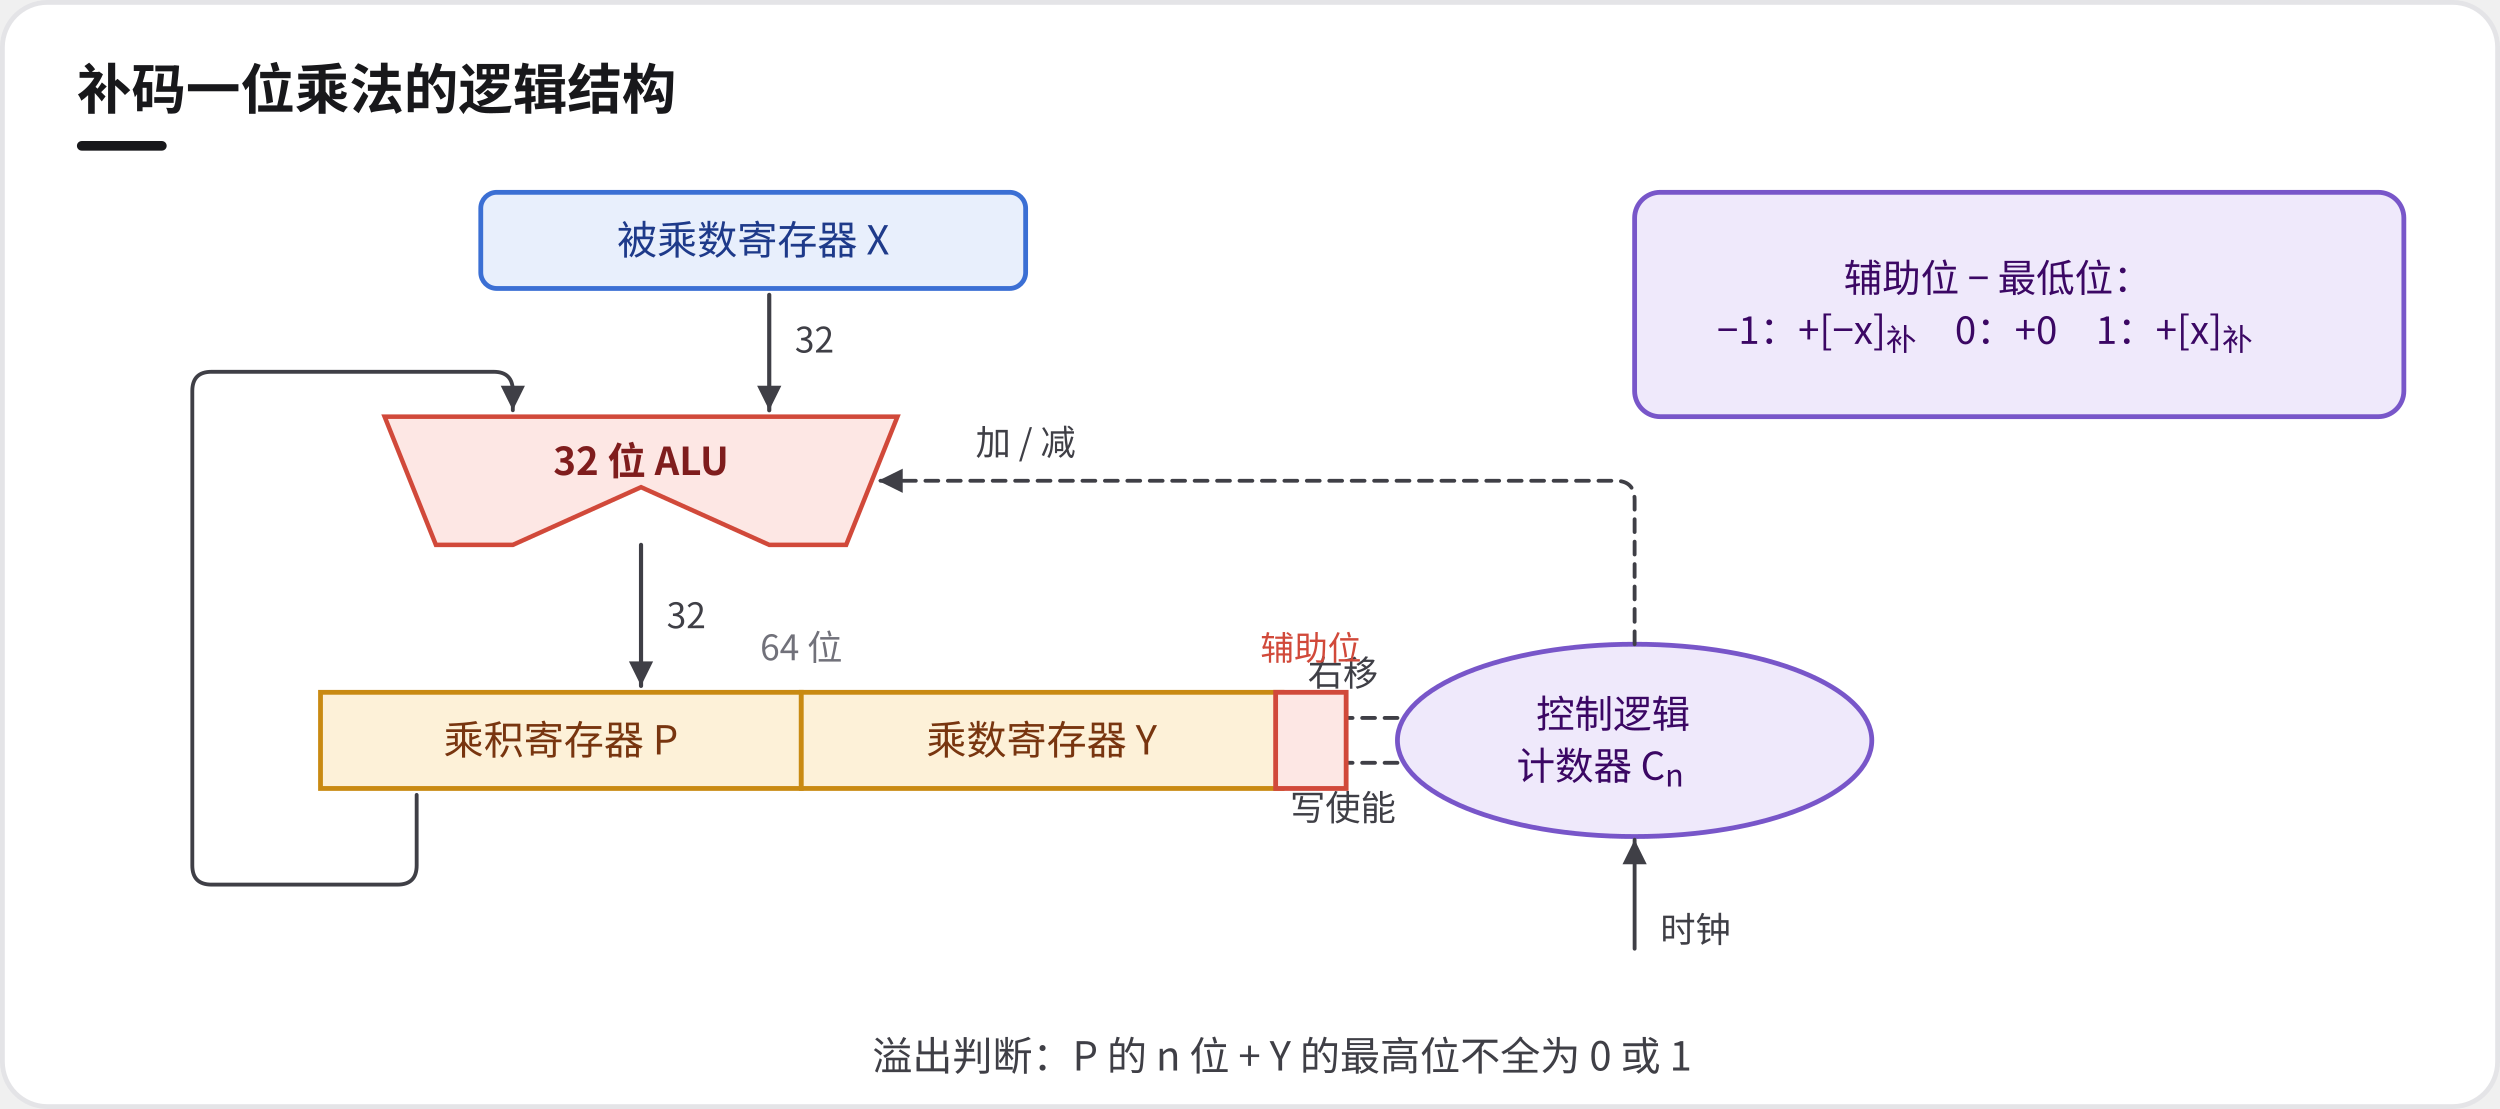
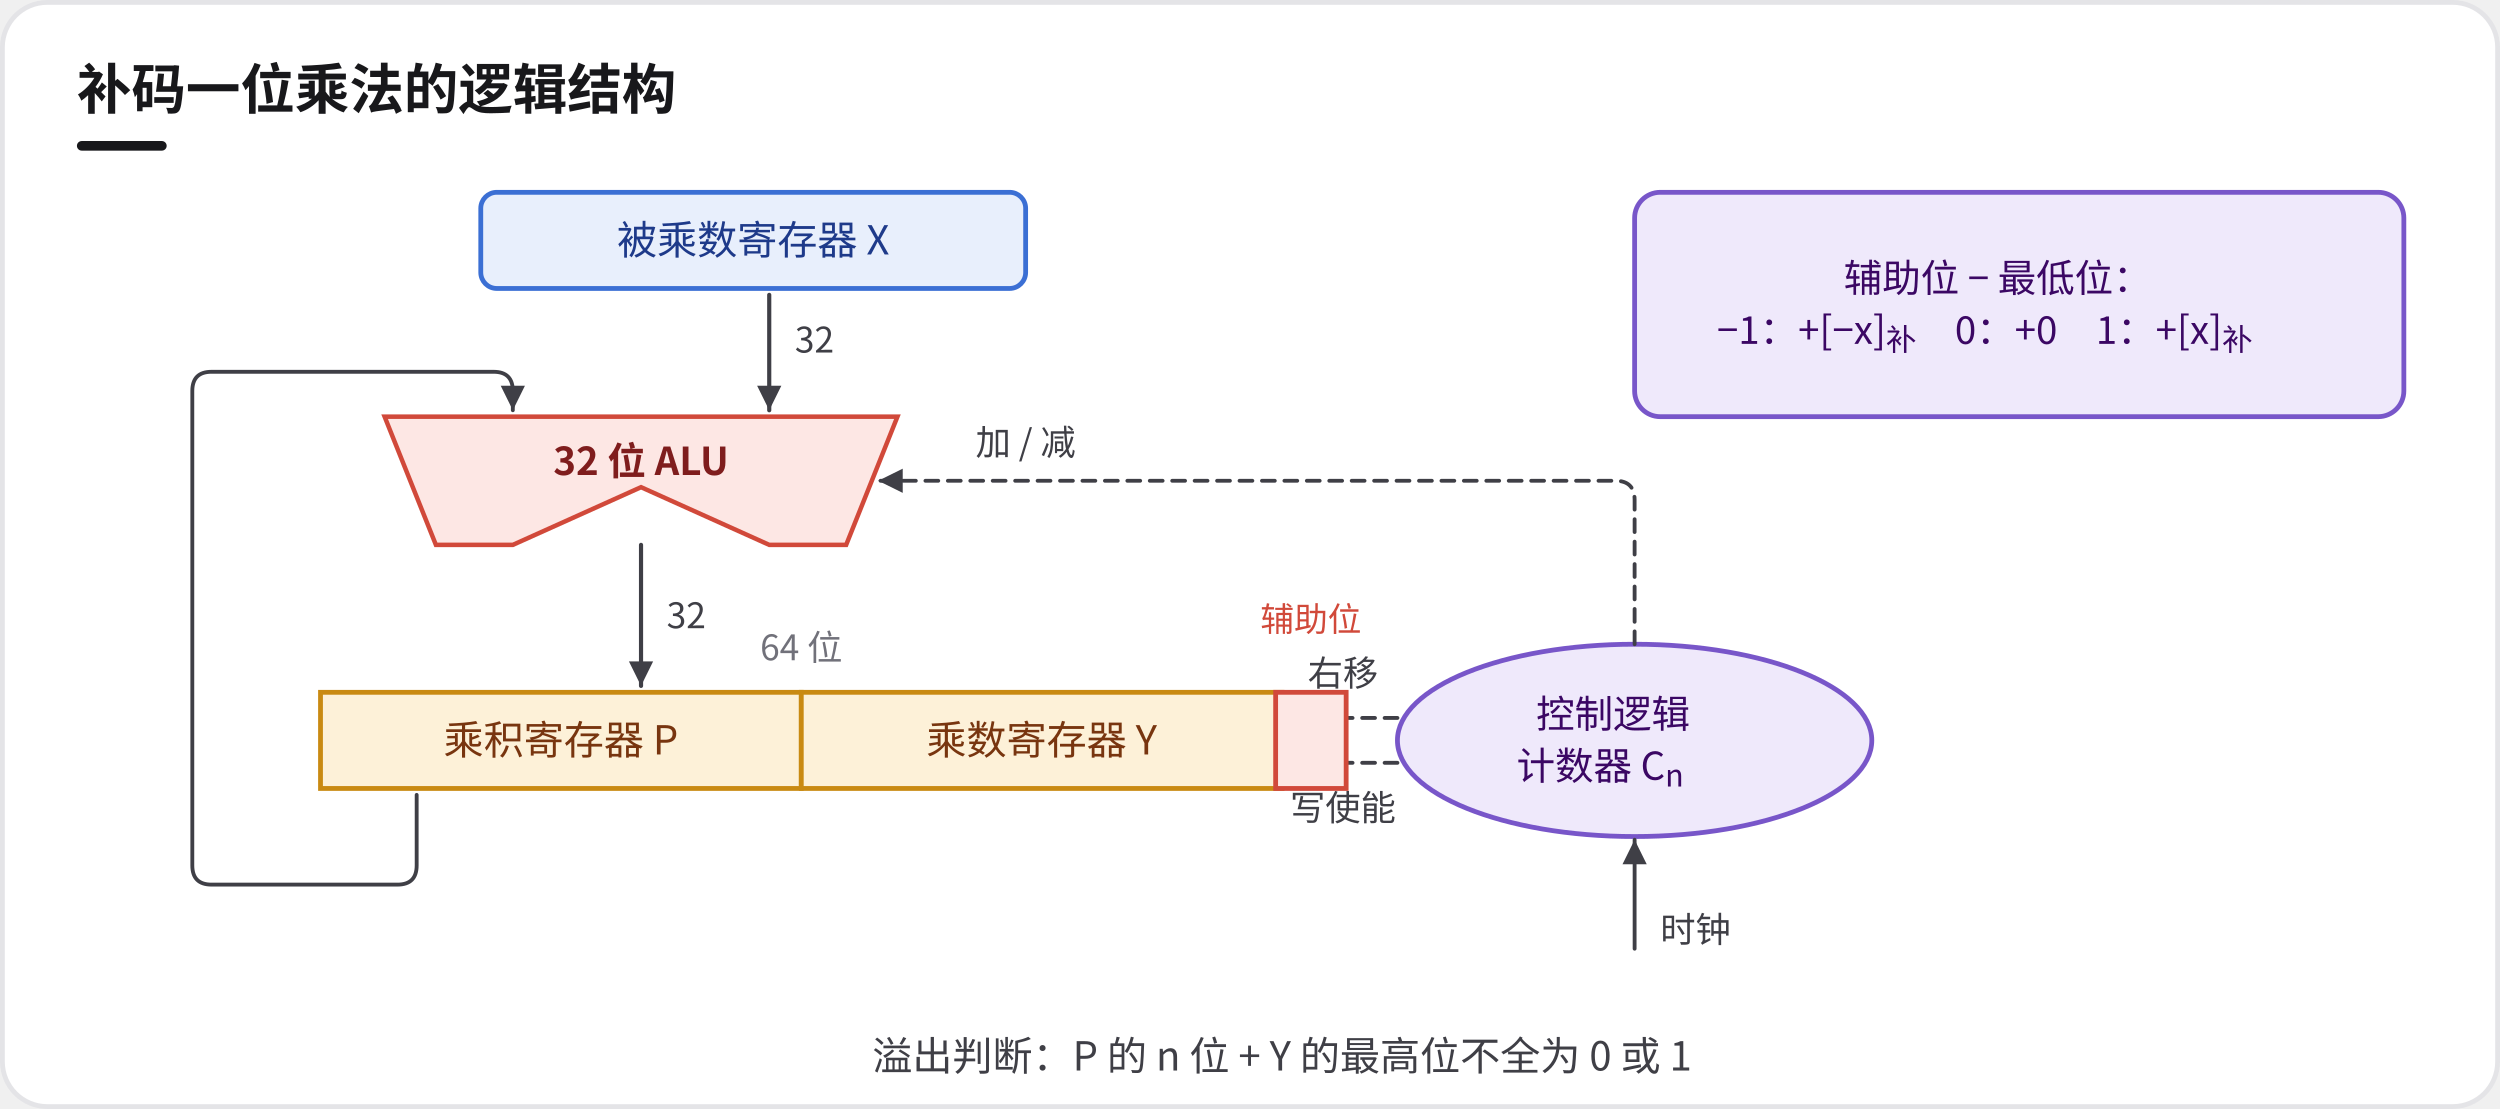
<svg xmlns="http://www.w3.org/2000/svg" viewBox="0 0 780 346" width="780" height="346" font-family="'PingFang SC','Hiragino Sans GB','Microsoft YaHei','Noto Sans CJK SC','Source Han Sans SC',system-ui,sans-serif" font-size="15" xml:space="preserve" style="white-space:pre" role="img" aria-label="补码一位乘法的逻辑结构图">
  <defs>
    <marker id="a3f3f46" viewBox="0 0 10 10" refX="8.5" refY="5" markerWidth="9" markerHeight="9" orient="auto" markerUnits="userSpaceOnUse">
      <path d="M0 0.8L8.5 5 0 9.2z" fill="#3f3f46" />
    </marker>
  </defs>
  <rect x="0.75" y="0.75" width="778.5" height="344.5" rx="14" fill="#ffffff" stroke="#e4e4e7" stroke-width="1.5" />
  <text x="24" y="34" font-size="17" fill="#18181b" font-weight="700">补码一位乘法的逻辑结构</text>
  <rect x="24" y="44" width="28" height="3" rx="1.5" fill="#18181b" />
  <rect x="150" y="60" width="170" height="30" rx="5" fill="#e8effc" stroke="#3b6fd4" stroke-width="1.5" />
  <text x="235" y="79.4" font-size="12.5" fill="#1e3a8a" text-anchor="middle">被乘数寄存器 X</text>
  <path d="M120 130H280L264 170H240L200 152L160 170H136Z" fill="#fde7e4" stroke="#d1493a" stroke-width="1.4" />
  <text x="200" y="148.2" font-size="12" fill="#7f1d1d" text-anchor="middle" font-weight="700">32 位 ALU</text>
  <path d="M240 92L240 128" fill="none" stroke="#3f3f46" stroke-width="1.3" stroke-linecap="round" stroke-linejoin="round" marker-end="url(#a3f3f46)" />
  <text x="248" y="110" font-size="11" fill="#3f3f46">32</text>
  <path d="M200 170L200 214" fill="none" stroke="#3f3f46" stroke-width="1.3" stroke-linecap="round" stroke-linejoin="round" marker-end="url(#a3f3f46)" />
  <text x="208" y="196" font-size="11" fill="#3f3f46">32</text>
  <rect x="100" y="216" width="150" height="30" rx="0" fill="#fdf1d8" stroke="#c98a12" stroke-width="1.5" />
  <text x="175" y="235.4" font-size="12.5" fill="#78350f" text-anchor="middle">乘积寄存器 P</text>
  <rect x="250" y="216" width="150" height="30" rx="0" fill="#fdf1d8" stroke="#c98a12" stroke-width="1.5" />
  <text x="325" y="235.4" font-size="12.5" fill="#78350f" text-anchor="middle">乘数寄存器 Y</text>
  <text x="250" y="206" font-size="11" fill="#71717a" text-anchor="middle">64 位</text>
  <path d="M130 248L130 270Q130 276 124 276L66 276Q60 276 60 270L60 122Q60 116 66 116L154 116Q160 116 160 122L160 128" fill="none" stroke="#3f3f46" stroke-width="1.2" stroke-linecap="round" stroke-linejoin="round" marker-end="url(#a3f3f46)" />
  <ellipse cx="510" cy="231" rx="74" ry="30" fill="#efe9fb" stroke="#7856c9" stroke-width="1.5" />
  <text x="510" y="227.1" font-size="12" fill="#3b0764" text-anchor="middle" font-weight="500">
    <tspan x="510" dy="0">控制逻辑</tspan>
    <tspan x="510" dy="16.2">计数器 C<tspan baseline-shift="-22%" font-size="9.5">n</tspan>
    </tspan>
  </text>
  <path d="M436 224L402 224" fill="none" stroke="#3f3f46" stroke-width="1.2" stroke-linecap="round" stroke-linejoin="round" stroke-dasharray="4 3" marker-end="url(#a3f3f46)" />
  <text x="419" y="214" font-size="11" fill="#3f3f46" text-anchor="middle">右移</text>
  <path d="M436 238L402 238" fill="none" stroke="#3f3f46" stroke-width="1.2" stroke-linecap="round" stroke-linejoin="round" stroke-dasharray="4 3" marker-end="url(#a3f3f46)" />
  <text x="419" y="256" font-size="11" fill="#3f3f46" text-anchor="middle">写使能</text>
  <path d="M510 201L510 156Q510 150 504 150L274 150" fill="none" stroke="#3f3f46" stroke-width="1.2" stroke-linecap="round" stroke-linejoin="round" stroke-dasharray="4 3" marker-end="url(#a3f3f46)" />
  <text x="320" y="142" font-size="11" fill="#3f3f46" text-anchor="middle">加 / 减</text>
  <path d="M510 296L510 262" fill="none" stroke="#3f3f46" stroke-width="1.2" stroke-linecap="round" stroke-linejoin="round" marker-end="url(#a3f3f46)" />
  <text x="518" y="294" font-size="11" fill="#3f3f46">时钟</text>
  <rect x="398" y="216" width="22" height="30" rx="0" fill="#fde7e4" stroke="#d1493a" stroke-width="1.5" />
-   <text x="409" y="206" font-size="10.5" fill="#d1493a" text-anchor="middle">辅助位</text>
+   <text x="409" y="197" font-size="10.5" fill="#d1493a" text-anchor="middle">辅助位</text>
  <rect x="510" y="60" width="240" height="70" rx="8" fill="#efe9fb" stroke="#7856c9" stroke-width="1.5" />
  <text x="630" y="91.1" font-size="12" fill="#3b0764" text-anchor="middle">
    <tspan x="630" dy="0">辅助位 − 最低位：</tspan>
    <tspan x="630" dy="16.2">−1：+[−x]<tspan baseline-shift="-22%" font-size="9.5">补</tspan>　0：+0　1：+[x]<tspan baseline-shift="-22%" font-size="9.5">补</tspan>
    </tspan>
  </text>
  <rect x="40" y="290" width="0" height="0" rx="8" fill="none" stroke="none" stroke-width="1.5" />
  <text x="400" y="334" font-size="12.5" fill="#3f3f46" text-anchor="middle">溢出判断：P 的 n 位 + Y 的最高位不全为 0 或 1</text>
</svg>
